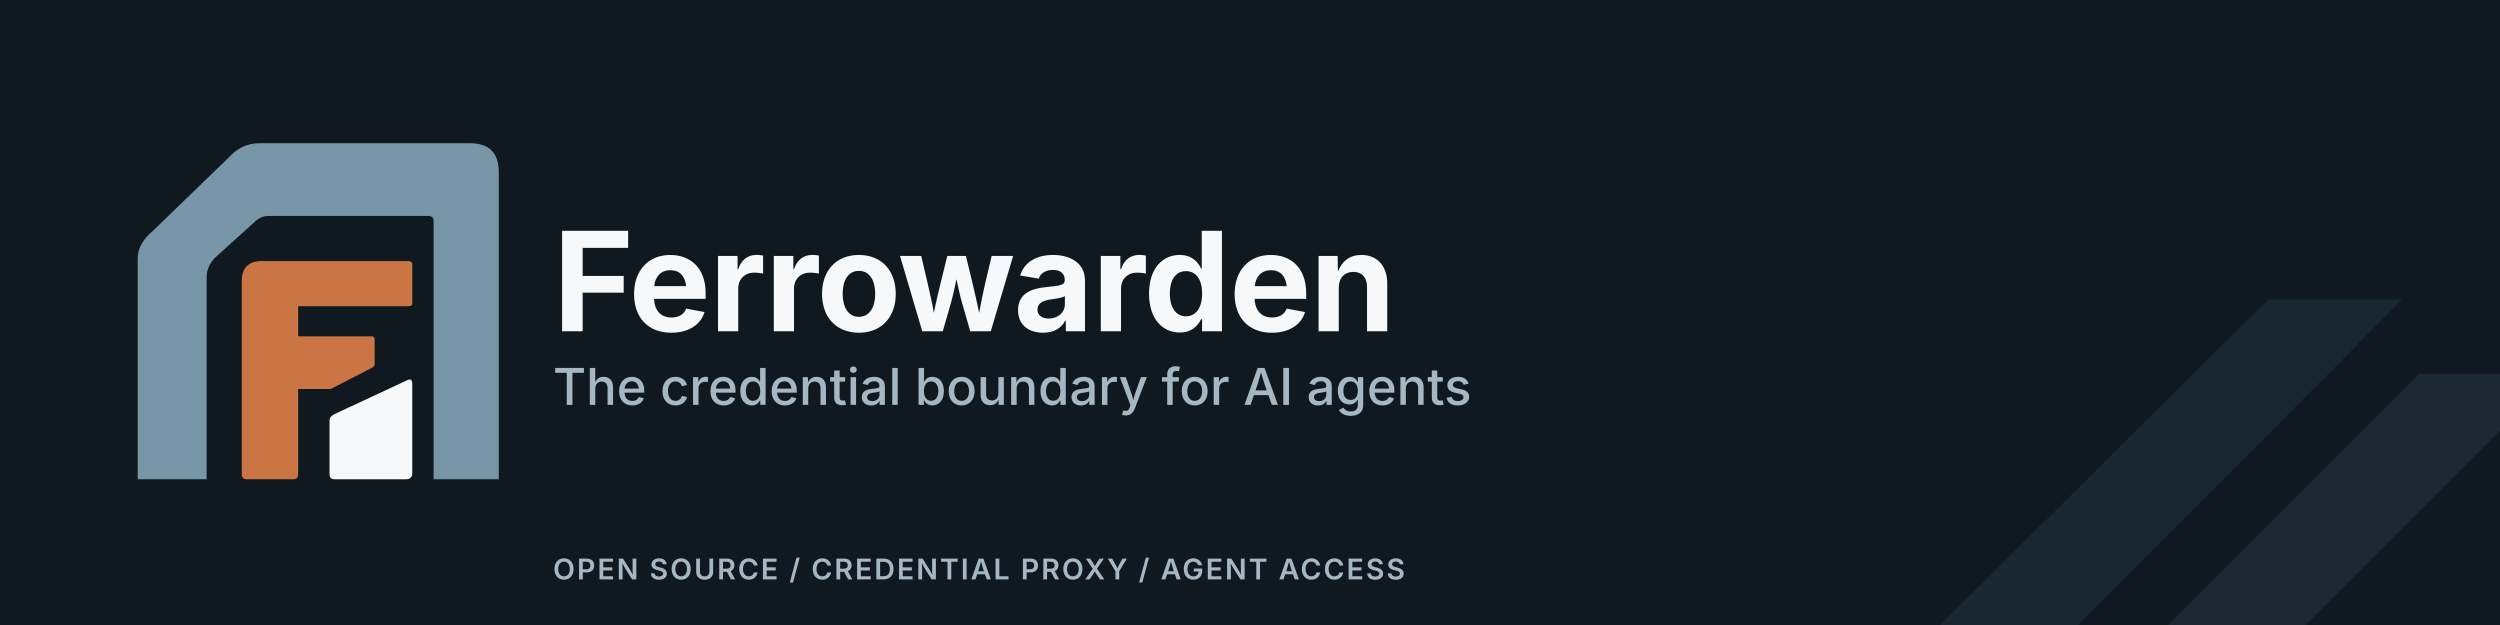
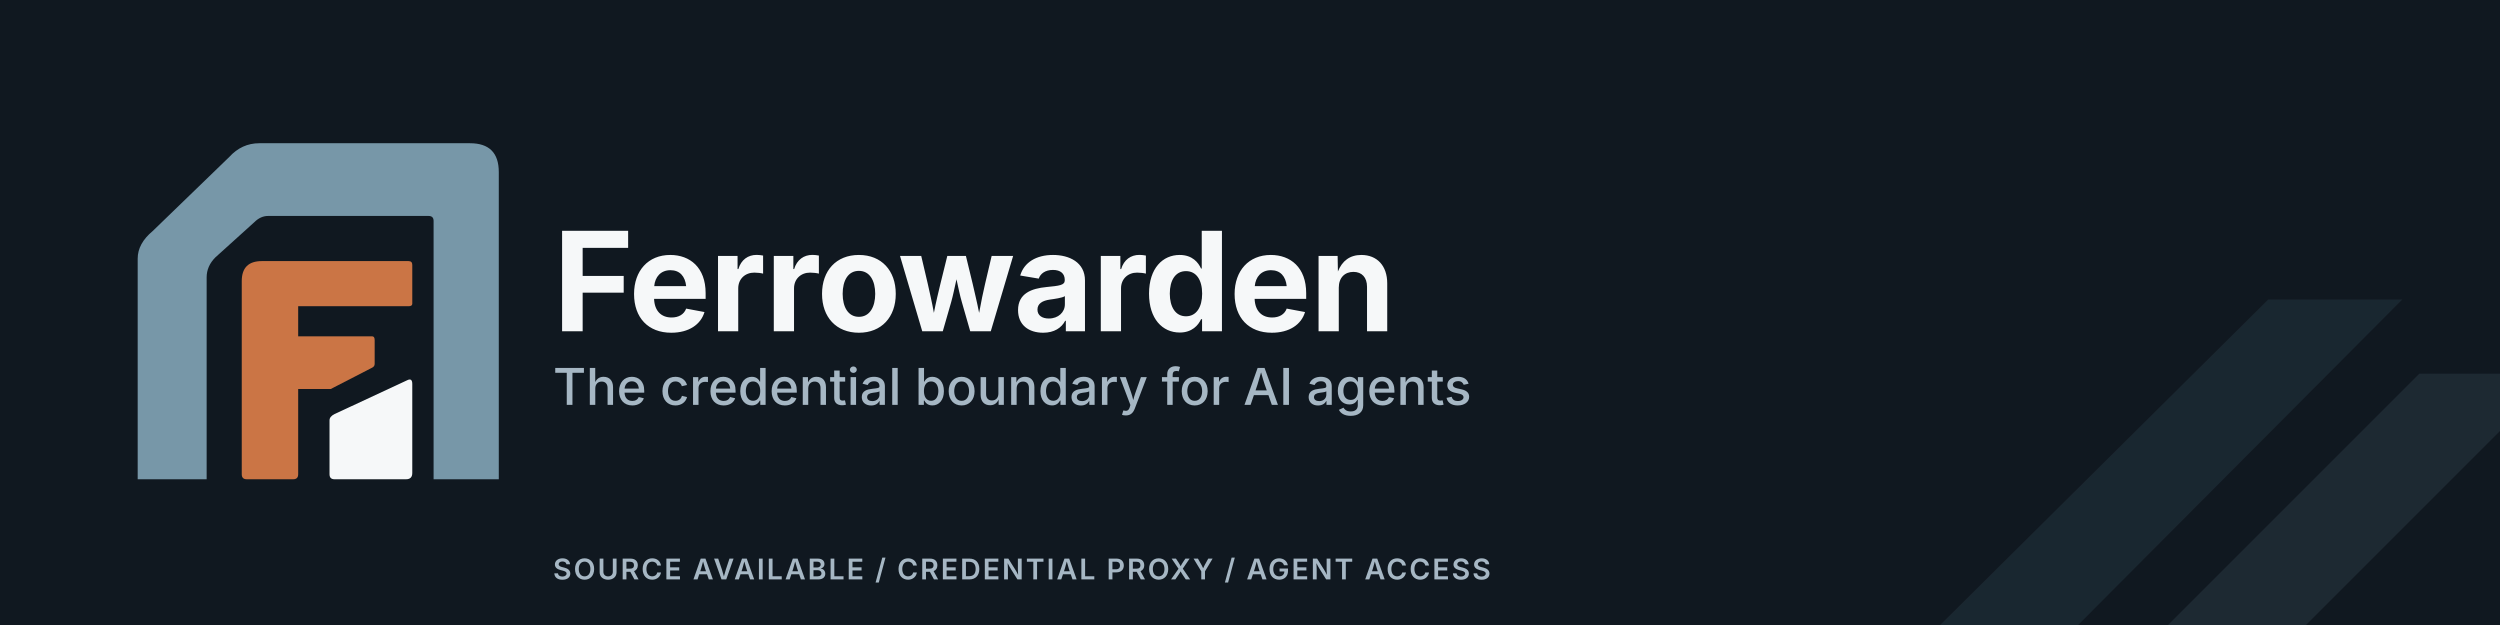
<svg xmlns="http://www.w3.org/2000/svg" width="1920" height="480" viewBox="0 0 1920 480" role="img" aria-label="Ferrowarden ferrowarden-site-hero banner">
  <rect width="1920" height="480" rx="0" fill="#101820" />
  <path d="M 1490 480 L 1742 230 H 1845 L 1596 480 Z" fill="#3D5967" opacity=".22" />
  <path d="M 1665 480 L 1858 287 H 1920 V 331 L 1771 480 Z" fill="#7797A8" opacity=".13" />
  <g transform="translate(99 110.0) scale(0.962963)">
    <path d="M 7 92 Q 7 80 19 70 L 80 11 Q 90 0 104 0 H 272 Q 295 0 295 23 V 268 H 243 V 62 Q 243 58 239 58 H 111 Q 105 58 100 63 L 69 91 Q 62 98 62 107 V 268 H 7 Z" fill="#7797A8" />
    <path d="M 106 94 H 223 Q 226 94 226 97 V 128 Q 226 130 223 130 H 135 V 154 H 194 Q 196 154 196 157 V 176 Q 196 178 194 179 L 161 196 H 135 V 264 Q 135 268 131 268 H 94 Q 90 268 90 264 V 110 Q 90 94 106 94 Z" fill="#CB7545" />
    <path d="M 160 221 Q 160 218 164 216 L 222 189 Q 226 187 226 192 V 263 Q 226 268 221 268 H 164 Q 160 268 160 264 Z" fill="#F6F8F9" />
  </g>
  <text x="424.704" y="254.4" fill="#F6F8F9" font-family="'Inter','Arial',sans-serif" font-size="106" font-weight="740" letter-spacing="-1.1">Ferrowarden</text>
  <text x="424.704" y="310.95" fill="#A6B7C4" font-family="'Inter','Arial',sans-serif" font-size="39" font-weight="500">The credential boundary for AI agents</text>
-   <text x="424.704" y="445" fill="#A6B7C4" font-family="'Inter','Arial',sans-serif" font-size="22" font-weight="620" letter-spacing="1.5">OPEN SOURCE  /  CREDENTIAL PROXY  /  AGENT ACCESS</text>
+   <text x="424.704" y="445" fill="#A6B7C4" font-family="'Inter','Arial',sans-serif" font-size="22" font-weight="620" letter-spacing="1.5">SOURCE AVAILABLE  /  CREDENTIAL PROXY  /  AGENT ACCESS</text>
</svg>
